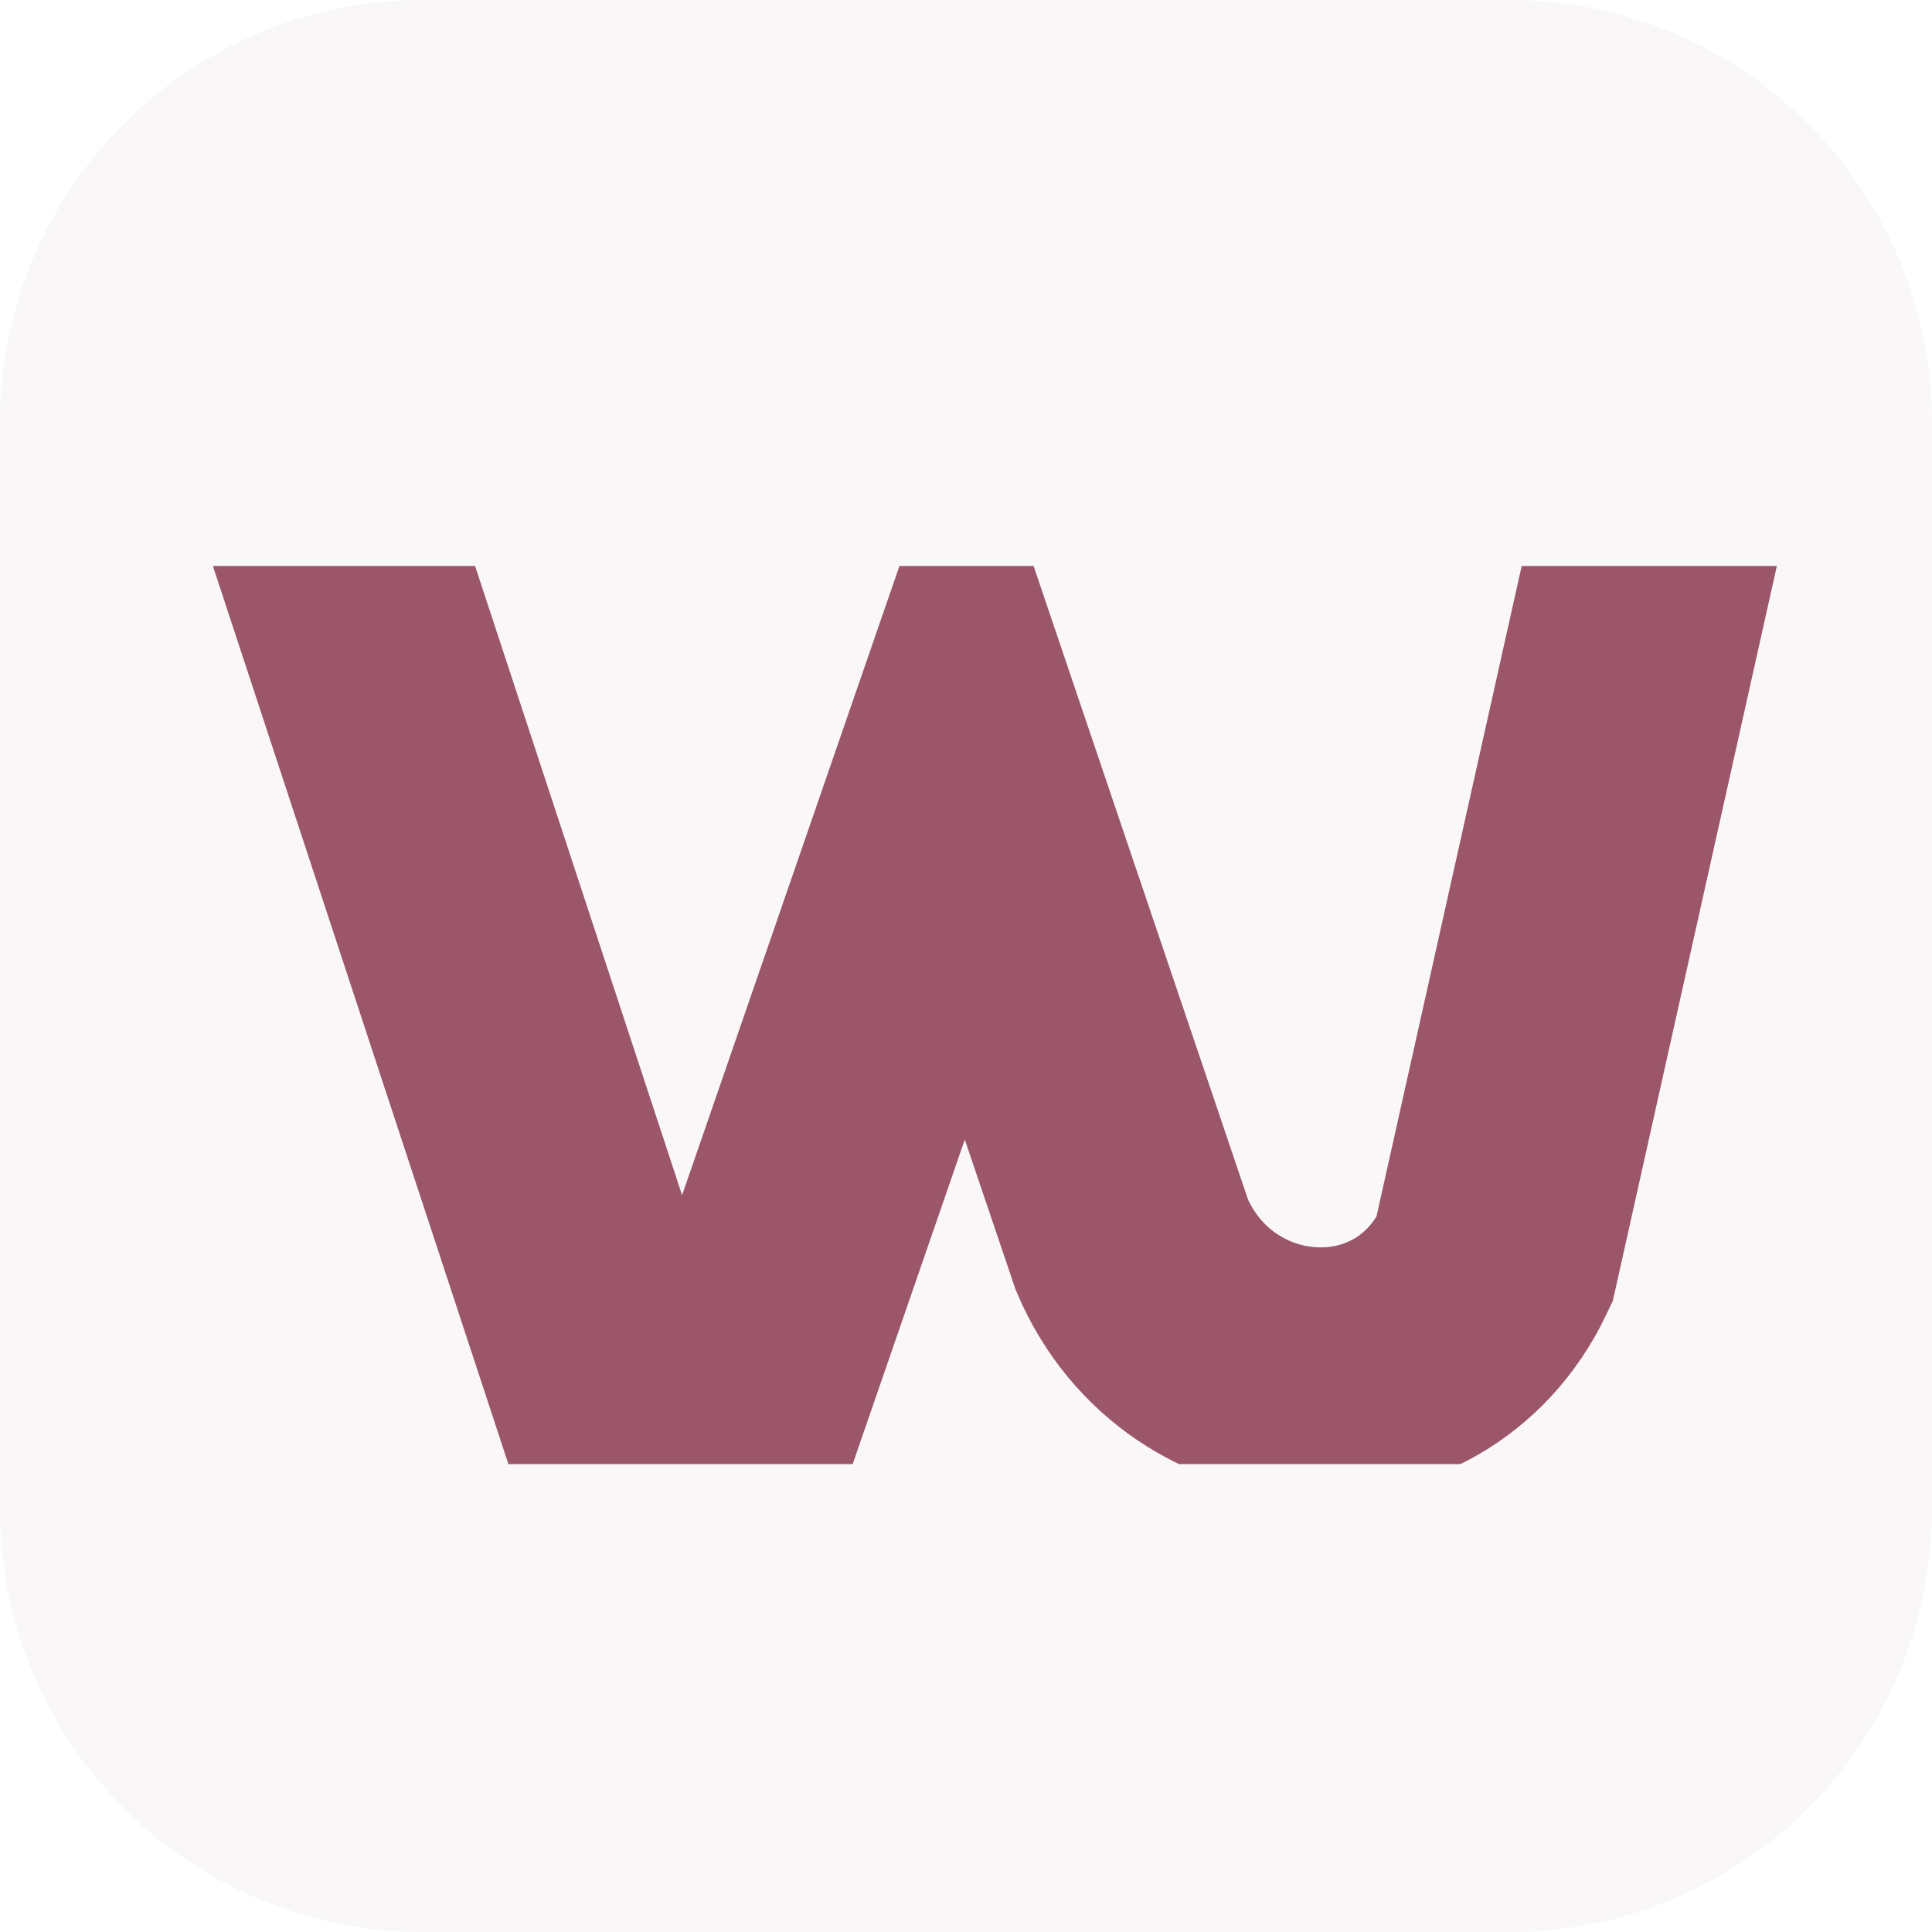
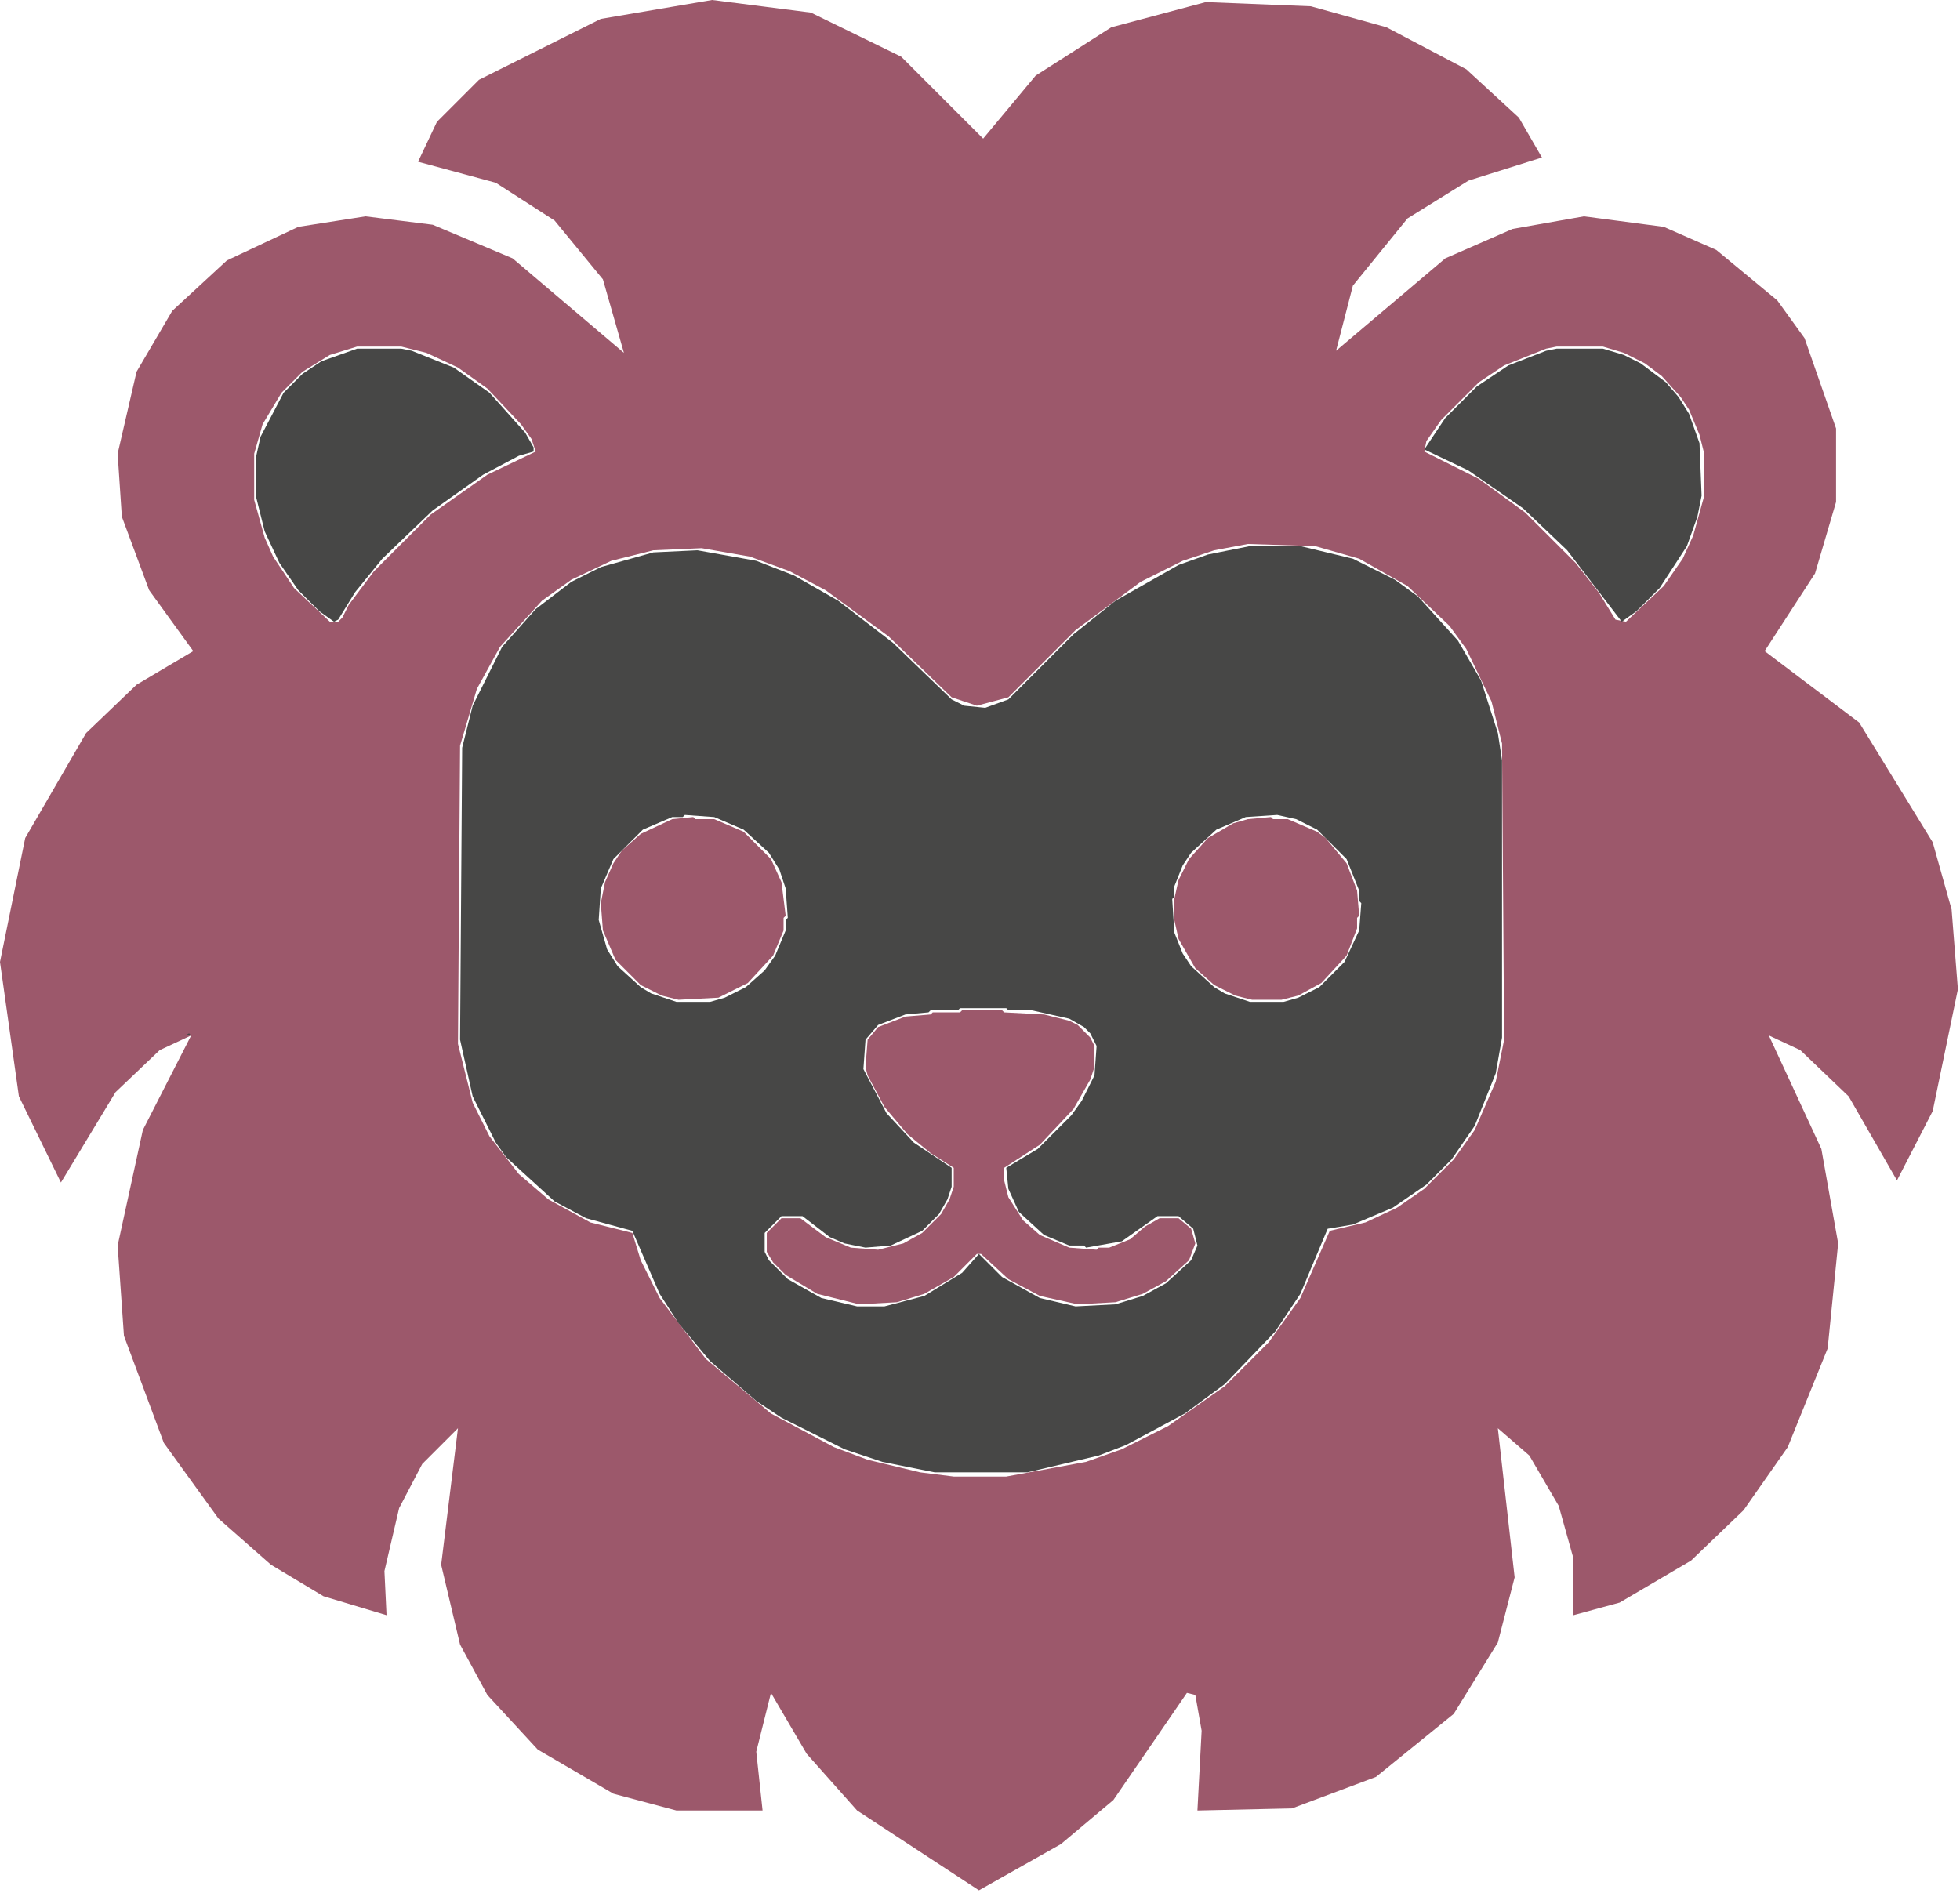
- <svg xmlns="http://www.w3.org/2000/svg" viewBox="0 0 512 512" role="img" aria-label="Harwness">
-   <defs>
-     <clipPath id="x">
-       <rect x="0" y="150" width="512" height="238" />
-     </clipPath>
-   </defs>
-   <rect width="512" height="512" rx="112" fill="#faf7f8" />
-   <path clip-path="url(#x)" d="M78 110 L180 420 L256 200 L300 330 C 318 372, 376 376, 396 334 L446 110" fill="none" stroke="#9b5669" stroke-width="66" stroke-linejoin="miter" stroke-miterlimit="10" />
+ <svg xmlns="http://www.w3.org/2000/svg" viewBox="0 0 933 901" role="img" aria-labelledby="title desc">
+   <path fill="#9C586B" fill-rule="evenodd" d="M 365 587 L 365 596 L 368 601 L 374 607 L 389 616 L 409 621 L 427 620 L 440 616 L 454 608 L 465 597 L 467 597 L 480 609 L 495 617 L 513 621 L 531 620 L 544 616 L 555 610 L 566 600 L 569 592 L 567 585 L 561 580 L 552 580 L 545 584 L 538 590 L 528 594 L 523 594 L 522 595 L 509 594 L 495 588 L 487 581 L 480 570 L 478 562 L 478 556 L 495 545 L 511 528 L 519 514 L 521 508 L 521 498 L 519 494 L 513 488 L 509 486 L 497 483 L 478 482 L 477 481 L 458 481 L 457 482 L 444 482 L 443 483 L 431 484 L 418 489 L 413 495 L 412 508 L 413 512 L 421 527 L 432 540 L 443 549 L 454 556 L 454 565 L 452 571 L 448 578 L 439 587 L 430 592 L 418 595 L 405 594 L 393 589 L 381 580 L 372 580 Z M 613 390 L 606 390 L 605 389 L 594 390 L 587 392 L 575 399 L 566 409 L 561 419 L 559 428 L 559 438 L 561 447 L 569 461 L 578 469 L 588 474 L 596 476 L 610 476 L 618 474 L 629 468 L 641 455 L 646 442 L 646 437 L 647 436 L 646 424 L 641 411 L 631 399 L 627 396 Z M 320 390 L 305 397 L 296 405 L 292 411 L 288 420 L 286 430 L 287 443 L 293 457 L 305 469 L 315 474 L 323 476 L 342 475 L 356 468 L 368 455 L 373 443 L 373 437 L 374 436 L 372 420 L 367 409 L 354 396 L 340 390 L 331 390 L 330 389 Z M 624 3 L 574 1 L 529 13 L 493 36 L 468 66 L 429 27 L 386 6 L 339 0 L 286 9 L 228 38 L 208 58 L 199 77 L 236 87 L 264 105 L 287 133 L 297 168 L 244 123 L 206 107 L 174 103 L 142 108 L 108 124 L 82 148 L 65 177 L 56 216 L 58 246 L 71 281 L 92 310 L 65 326 L 41 349 L 12 399 L 0 458 L 9 522 L 29 563 L 55 520 L 76 500 L 91 493 L 68 538 L 56 593 L 59 636 L 78 687 L 104 723 L 129 745 L 154 760 L 184 769 L 183 748 L 190 718 L 201 697 L 218 680 L 210 745 L 219 783 L 232 807 L 256 833 L 292 854 L 322 862 L 363 862 L 360 834 L 367 806 L 384 835 L 408 862 L 466 900 L 505 878 L 530 857 L 565 806 L 569 807 L 572 824 L 570 862 L 615 861 L 655 846 L 692 816 L 713 782 L 721 751 L 713 680 L 728 693 L 742 717 L 749 742 L 749 769 L 771 763 L 805 743 L 830 719 L 851 689 L 870 642 L 875 592 L 867 547 L 842 493 L 857 500 L 880 522 L 903 562 L 920 529 L 932 471 L 929 433 L 920 401 L 885 344 L 840 310 L 864 273 L 874 239 L 874 204 L 859 161 L 846 143 L 817 119 L 792 108 L 754 103 L 720 109 L 688 123 L 636 167 L 644 136 L 670 104 L 699 86 L 734 75 L 723 56 L 698 33 L 660 13 Z M 670 279 L 690 298 L 698 309 L 710 334 L 715 354 L 716 495 L 712 515 L 702 538 L 692 552 L 678 566 L 665 575 L 650 582 L 633 586 L 619 618 L 604 639 L 583 660 L 556 679 L 534 690 L 517 696 L 479 703 L 454 703 L 438 701 L 413 695 L 397 689 L 367 673 L 336 647 L 314 618 L 305 600 L 301 587 L 281 582 L 261 571 L 247 559 L 233 541 L 225 525 L 218 497 L 219 355 L 227 328 L 238 308 L 258 286 L 272 276 L 291 267 L 311 262 L 334 261 L 357 265 L 376 272 L 393 281 L 423 303 L 453 332 L 465 336 L 480 332 L 512 300 L 543 277 L 563 267 L 578 262 L 594 259 L 626 260 L 647 266 Z M 736 166 L 741 165 L 763 165 L 773 168 L 783 173 L 791 179 L 800 189 L 804 195 L 809 207 L 811 215 L 811 237 L 806 255 L 801 266 L 792 279 L 774 296 L 769 295 L 761 282 L 750 268 L 726 244 L 704 228 L 678 215 L 679 210 L 686 200 L 704 182 L 716 174 Z M 203 168 L 218 175 L 232 185 L 248 202 L 253 209 L 255 215 L 232 226 L 205 245 L 178 272 L 166 288 L 163 294 L 161 296 L 157 296 L 140 280 L 130 265 L 126 256 L 121 238 L 121 216 L 125 202 L 134 187 L 144 177 L 157 169 L 170 165 L 191 165 Z" />
+   <path fill="#474746" fill-rule="evenodd" d="M 91 493 L 90 492 L 88 493 Z M 664 276 L 644 266 L 619 260 L 595 260 L 575 264 L 561 269 L 531 286 L 511 302 L 480 333 L 469 337 L 459 336 L 453 333 L 425 306 L 399 286 L 378 274 L 360 267 L 332 262 L 311 263 L 286 270 L 272 277 L 255 290 L 239 308 L 225 336 L 220 356 L 219 495 L 225 522 L 236 544 L 241 551 L 264 572 L 279 580 L 301 586 L 314 616 L 323 630 L 338 648 L 360 667 L 372 675 L 402 690 L 420 696 L 445 701 L 489 701 L 523 693 L 536 688 L 564 673 L 583 659 L 607 634 L 619 616 L 632 585 L 644 583 L 663 575 L 679 564 L 691 552 L 702 536 L 712 511 L 715 494 L 715 362 L 713 349 L 705 324 L 694 305 L 675 284 Z M 364 587 L 372 579 L 382 579 L 395 589 L 402 592 L 412 594 L 424 593 L 439 586 L 447 578 L 451 571 L 453 565 L 453 556 L 435 544 L 422 530 L 411 509 L 412 495 L 418 488 L 431 483 L 442 482 L 443 481 L 456 481 L 457 480 L 479 480 L 480 481 L 491 481 L 509 485 L 516 489 L 519 492 L 522 498 L 521 512 L 515 524 L 510 531 L 494 547 L 479 556 L 480 566 L 485 577 L 497 588 L 509 593 L 516 593 L 517 594 L 534 591 L 551 579 L 561 579 L 568 585 L 570 593 L 567 600 L 555 611 L 544 617 L 531 621 L 512 622 L 495 618 L 477 608 L 466 597 L 458 606 L 440 617 L 421 622 L 408 622 L 391 618 L 375 609 L 366 600 L 364 596 Z M 593 389 L 608 388 L 617 390 L 627 395 L 641 409 L 647 424 L 647 429 L 648 430 L 647 443 L 640 458 L 628 470 L 618 475 L 611 477 L 595 477 L 583 473 L 578 470 L 567 460 L 563 454 L 559 444 L 558 428 L 559 427 L 559 422 L 563 412 L 567 406 L 579 395 Z M 320 389 L 325 389 L 326 388 L 340 389 L 354 395 L 366 406 L 371 414 L 374 423 L 375 437 L 374 438 L 374 443 L 369 455 L 364 462 L 355 470 L 345 475 L 338 477 L 322 477 L 310 473 L 305 470 L 294 460 L 289 452 L 285 438 L 286 423 L 292 409 L 306 395 Z M 736 167 L 718 174 L 703 184 L 688 199 L 678 214 L 699 224 L 725 242 L 746 262 L 772 296 L 779 291 L 790 280 L 803 260 L 808 246 L 810 236 L 809 211 L 804 197 L 799 189 L 793 182 L 781 173 L 773 169 L 763 166 L 741 166 Z M 196 167 L 191 166 L 170 166 L 153 172 L 144 178 L 135 187 L 124 208 L 122 217 L 122 237 L 126 253 L 133 268 L 142 281 L 152 291 L 159 296 L 161 295 L 169 282 L 182 266 L 206 243 L 230 226 L 247 217 L 254 215 L 254 213 L 250 206 L 233 187 L 216 175 Z" />
</svg>
